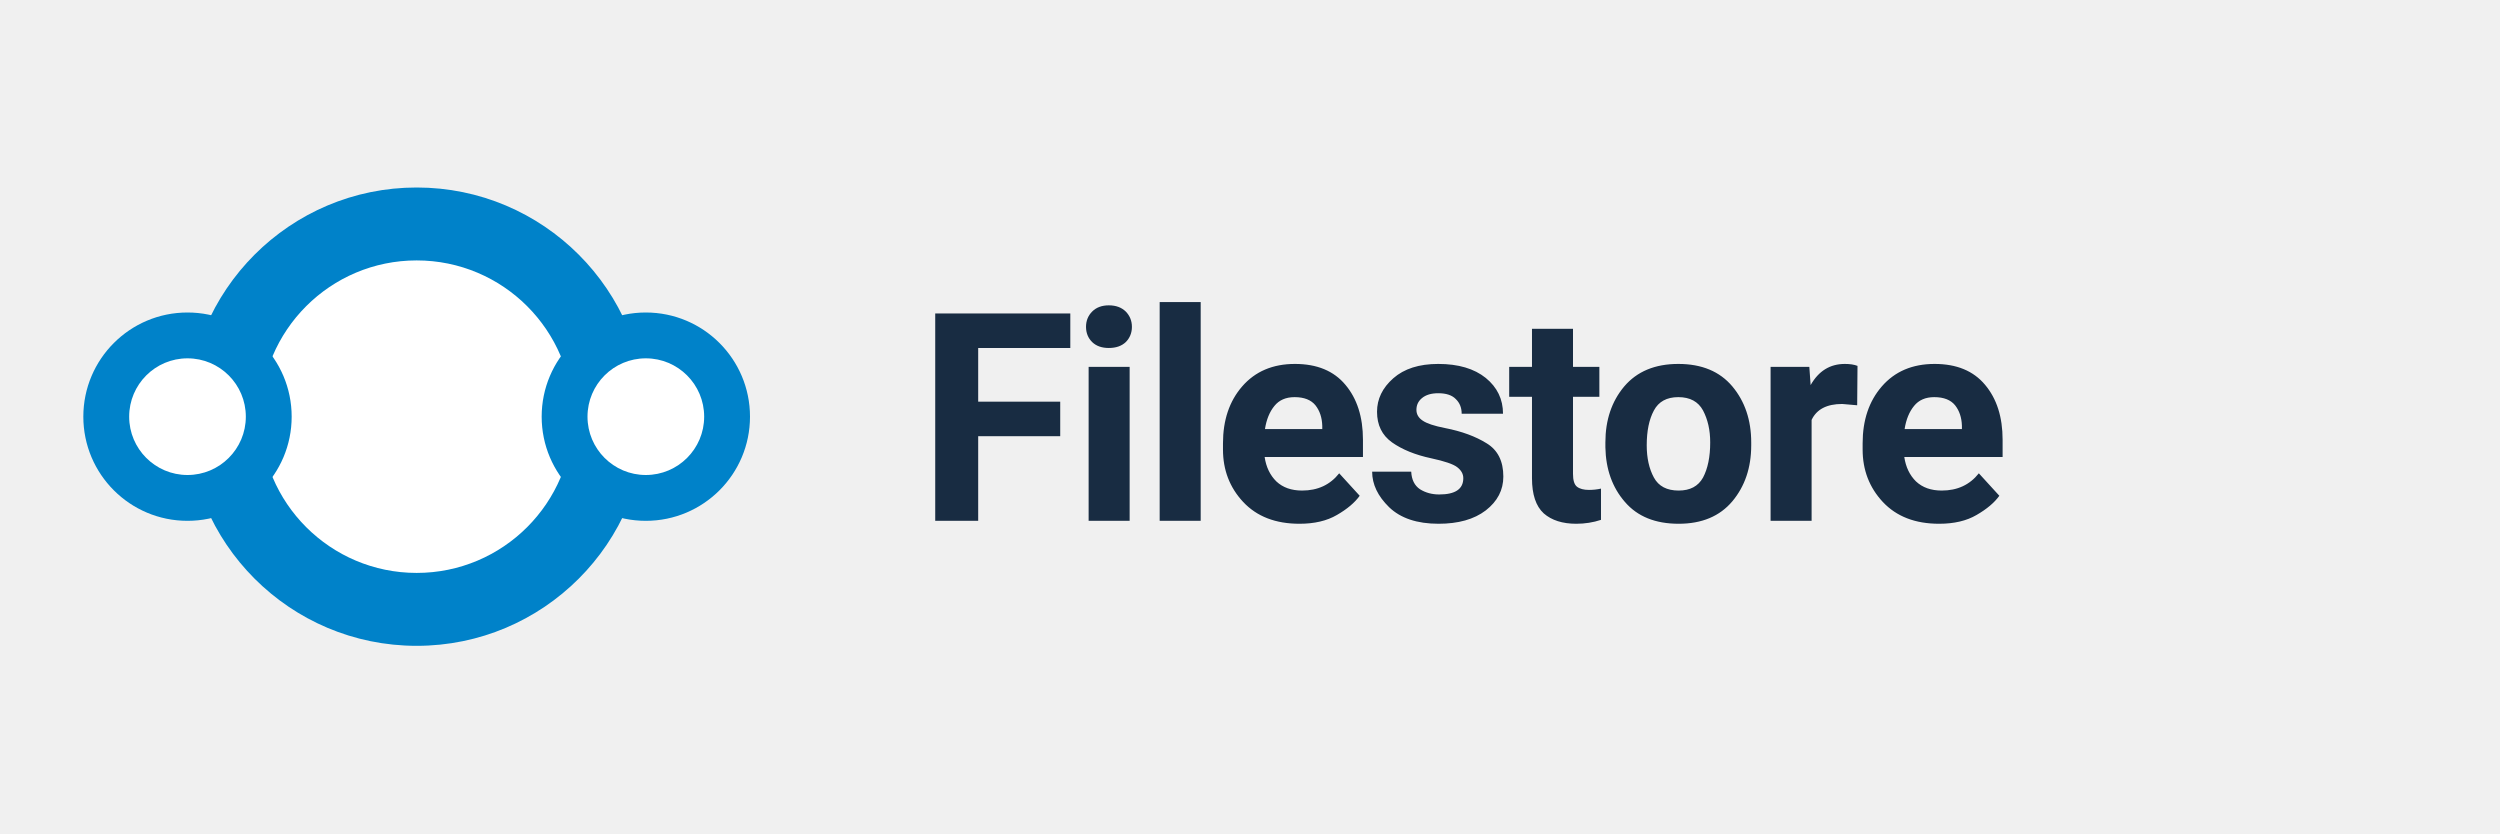
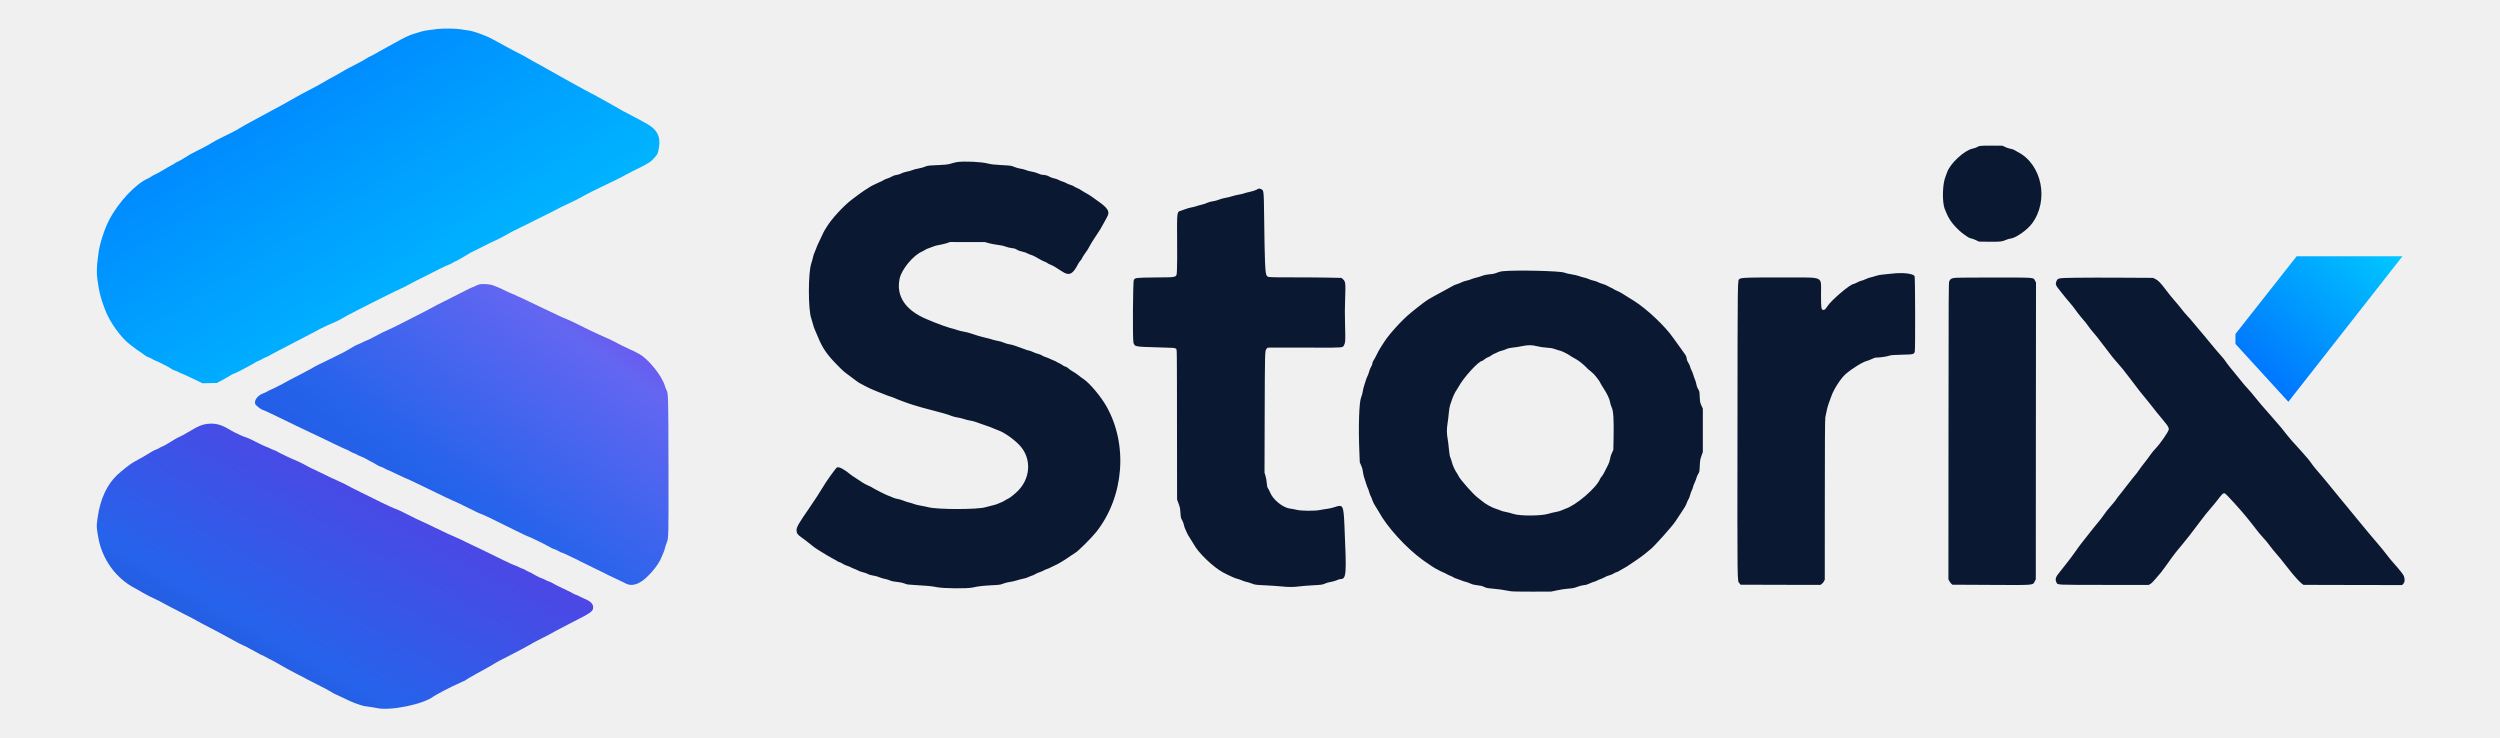
- <svg xmlns="http://www.w3.org/2000/svg" viewBox="0 0 120 40" width="120" height="40" fill="none">
-   <circle cx="20" cy="20" r="11" fill="#0082c9" />
-   <circle cx="20" cy="20" r="7.5" fill="#ffffff" />
-   <circle cx="9" cy="20" r="5" fill="#0082c9" />
-   <circle cx="9" cy="20" r="2.8" fill="#ffffff" />
-   <circle cx="31" cy="20" r="5" fill="#0082c9" />
-   <circle cx="31" cy="20" r="2.8" fill="#ffffff" />
-   <text x="44" y="25" font-family="-apple-system, BlinkMacSystemFont, 'Segoe UI', Roboto, Helvetica, Arial, sans-serif" font-size="14" font-weight="700" fill="#182c42" letter-spacing="-0.3">Filestore</text>
+ <svg xmlns="http://www.w3.org/2000/svg" viewBox="0 0 756 223" width="756" height="223" fill="none">
+   <defs>
+     <linearGradient id="storix_grad_top" x1="0%" y1="100%" x2="100%" y2="0%">
+       <stop offset="0%" stop-color="#0072FF" />
+       <stop offset="50%" stop-color="#00A3FF" />
+       <stop offset="100%" stop-color="#00D2FF" />
+     </linearGradient>
+     <linearGradient id="storix_grad_mid" x1="0%" y1="0%" x2="100%" y2="100%">
+       <stop offset="0%" stop-color="#1D4ED8" />
+       <stop offset="40%" stop-color="#2563EB" />
+       <stop offset="80%" stop-color="#6366F1" />
+       <stop offset="100%" stop-color="#7C3AED" />
+     </linearGradient>
+     <linearGradient id="storix_grad_bot" x1="0%" y1="0%" x2="100%" y2="100%">
+       <stop offset="0%" stop-color="#1E40AF" />
+       <stop offset="30%" stop-color="#2563EB" />
+       <stop offset="70%" stop-color="#4F46E5" />
+       <stop offset="100%" stop-color="#7C3AED" />
+     </linearGradient>
+     <linearGradient id="storix_grad_accent" x1="0%" y1="100%" x2="100%" y2="0%">
+       <stop offset="0%" stop-color="#0066FF" />
+       <stop offset="100%" stop-color="#00C8FF" />
+     </linearGradient>
+   </defs>
+   <g transform="translate(0, 223) scale(0.0125, -0.0125)">
+     <path id="icon-mid" fill="url(#storix_grad_mid)" d="M11597 10960 c-20 -5 -58 -20 -85 -33 -26 -14 -65 -30 -86 -37 -21 -7 -91 -40 -155 -74 -64 -34 -262 -135 -441 -224 -179 -88 -361 -182 -405 -208 -44 -25 -208 -111 -365 -190 -157 -79 -348 -176 -425 -216 -77 -40 -183 -91 -235 -113 -108 -46 -206 -95 -370 -185 -63 -34 -139 -71 -169 -81 -30 -10 -75 -31 -100 -45 -25 -14 -70 -35 -100 -45 -29 -10 -92 -43 -140 -73 -47 -30 -113 -68 -146 -85 -33 -18 -71 -38 -85 -46 -14 -9 -50 -26 -80 -39 -30 -14 -66 -32 -80 -40 -14 -8 -106 -54 -205 -101 -99 -47 -193 -93 -210 -102 -16 -9 -62 -33 -101 -53 -39 -20 -84 -46 -100 -57 -16 -11 -150 -82 -299 -158 -148 -75 -281 -145 -295 -155 -35 -25 -361 -190 -375 -190 -6 0 -36 -15 -67 -34 -31 -18 -78 -41 -104 -50 -144 -49 -241 -184 -194 -271 14 -25 142 -125 161 -125 20 0 295 -130 804 -380 132 -65 287 -139 345 -165 106 -48 289 -135 565 -270 176 -86 328 -155 341 -155 5 0 38 -18 73 -40 36 -21 79 -42 95 -46 17 -3 48 -17 70 -31 21 -14 64 -34 94 -44 31 -11 67 -27 80 -35 14 -9 82 -46 151 -82 69 -35 144 -77 166 -93 22 -15 60 -33 85 -39 25 -7 65 -24 90 -40 25 -15 56 -31 70 -35 14 -4 88 -37 165 -75 179 -87 339 -160 351 -160 5 0 103 -47 219 -104 194 -96 301 -147 495 -239 41 -19 127 -61 190 -92 63 -31 142 -67 175 -80 33 -13 139 -62 235 -110 339 -168 395 -195 445 -211 48 -15 234 -105 830 -400 148 -74 275 -134 281 -134 26 0 438 -201 547 -266 39 -24 88 -46 107 -50 19 -3 65 -24 101 -45 36 -21 72 -39 81 -39 8 0 41 -13 74 -29 32 -16 109 -52 169 -80 115 -54 160 -77 210 -104 17 -9 50 -25 75 -36 25 -11 61 -29 80 -40 19 -11 116 -59 215 -106 99 -48 194 -94 210 -102 66 -35 108 -55 285 -138 102 -47 208 -98 235 -113 90 -49 204 -41 325 23 187 98 468 425 540 630 10 28 27 70 39 93 12 23 28 72 37 109 8 36 26 93 40 125 49 118 49 110 46 1858 -3 1693 -5 1757 -46 1838 -13 26 -32 75 -41 107 -70 242 -407 660 -623 772 -34 17 -80 43 -104 56 -24 14 -59 30 -79 36 -34 11 -382 184 -404 201 -12 9 -186 89 -405 186 -85 38 -273 128 -417 201 -145 73 -293 143 -331 157 -77 28 -300 131 -582 268 -107 53 -251 121 -320 153 -69 31 -138 65 -155 75 -16 10 -57 28 -89 41 -33 12 -73 30 -90 40 -17 10 -60 29 -96 42 -36 13 -117 50 -180 82 -63 32 -137 66 -165 76 -27 10 -79 30 -115 45 -72 30 -256 43 -333 24z" />
+     <path id="icon-bot" fill="url(#storix_grad_bot)" d="M4945 7574 c-75 -15 -177 -61 -320 -146 -157 -94 -249 -144 -295 -162 -43 -17 -70 -32 -265 -153 -49 -31 -112 -65 -139 -75 -28 -11 -62 -28 -78 -39 -15 -11 -51 -28 -81 -38 -29 -10 -83 -38 -119 -62 -58 -39 -248 -149 -432 -249 -63 -35 -274 -200 -375 -295 -251 -235 -413 -581 -476 -1017 -34 -240 -34 -237 14 -508 94 -525 431 -988 893 -1224 37 -18 80 -43 95 -53 46 -32 284 -160 338 -181 59 -24 221 -108 360 -186 55 -31 219 -116 365 -189 146 -73 308 -158 360 -189 52 -30 154 -85 225 -120 107 -54 360 -189 550 -293 204 -113 271 -148 317 -166 29 -11 58 -25 64 -30 6 -5 74 -41 150 -80 76 -39 151 -80 166 -90 15 -11 45 -26 68 -34 23 -8 54 -24 70 -35 16 -11 53 -31 82 -44 29 -13 94 -46 143 -73 84 -47 121 -68 310 -176 39 -22 156 -84 261 -138 106 -53 209 -108 230 -121 22 -13 145 -76 274 -140 129 -64 267 -137 305 -162 39 -25 74 -46 79 -46 5 0 105 -47 222 -104 117 -58 239 -113 271 -122 32 -9 91 -30 131 -46 51 -20 109 -33 195 -43 67 -8 165 -24 217 -35 323 -72 1128 94 1365 280 45 36 489 267 545 285 14 4 58 25 98 46 41 22 79 39 86 39 7 0 31 13 52 28 34 25 75 48 274 161 25 13 68 37 95 51 118 63 327 183 367 211 17 12 145 80 287 150 141 71 301 155 356 186 55 31 129 72 165 91 36 19 76 42 90 52 14 10 70 39 125 66 129 62 412 212 446 235 15 10 154 83 310 162 533 269 569 295 569 398 0 81 -69 148 -214 206 -34 14 -88 40 -121 58 -33 18 -73 36 -89 39 -17 4 -41 15 -55 25 -14 10 -73 40 -131 68 -58 28 -159 77 -225 108 -66 32 -130 66 -143 76 -13 10 -47 25 -75 35 -29 9 -80 32 -115 51 -35 18 -70 33 -78 33 -15 0 -185 87 -234 120 -14 9 -45 25 -70 34 -25 10 -65 30 -90 46 -25 16 -58 32 -75 35 -16 4 -53 20 -81 35 -28 16 -73 35 -101 43 -28 8 -153 66 -279 127 -481 236 -690 337 -724 351 -19 7 -95 44 -170 82 -74 38 -171 84 -215 102 -145 61 -307 135 -550 255 -132 65 -276 133 -320 151 -44 18 -145 66 -225 107 -268 137 -340 171 -418 198 -67 22 -470 216 -787 377 -55 28 -122 62 -150 75 -27 13 -66 32 -85 42 -19 11 -69 36 -110 58 -41 21 -88 46 -105 55 -16 9 -77 37 -135 62 -141 63 -284 130 -375 178 -38 19 -186 90 -245 116 -40 18 -172 87 -225 118 -37 21 -210 101 -235 109 -37 10 -365 169 -397 192 -16 10 -52 27 -82 37 -30 10 -68 26 -85 36 -17 10 -63 29 -102 43 -38 14 -151 68 -250 119 -98 52 -201 99 -229 106 -27 7 -84 28 -125 48 -41 19 -106 50 -145 68 -38 19 -113 59 -165 91 -196 118 -364 150 -575 108z" />
+     <path id="icon-top" fill="url(#storix_grad_top)" d="M10590 17139 c-30 -4 -118 -15 -195 -24 -91 -11 -170 -26 -225 -45 -47 -16 -105 -34 -130 -40 -76 -19 -220 -80 -325 -138 -55 -30 -194 -106 -310 -169 -115 -63 -255 -141 -310 -173 -55 -33 -115 -65 -134 -71 -19 -6 -64 -31 -99 -55 -36 -24 -106 -64 -156 -89 -50 -25 -127 -65 -171 -90 -44 -24 -105 -56 -135 -70 -30 -15 -67 -36 -83 -47 -30 -22 -273 -157 -347 -194 -25 -12 -106 -59 -180 -104 -74 -44 -205 -115 -290 -158 -85 -42 -245 -128 -355 -191 -238 -136 -332 -188 -610 -336 -115 -62 -244 -131 -285 -155 -41 -23 -124 -68 -185 -100 -60 -31 -173 -95 -250 -141 -135 -81 -198 -114 -480 -250 -71 -35 -167 -87 -213 -116 -45 -30 -129 -76 -185 -104 -56 -28 -113 -58 -127 -66 -14 -8 -54 -28 -90 -45 -70 -33 -130 -67 -286 -165 -56 -35 -117 -68 -135 -75 -19 -6 -50 -23 -69 -38 -19 -15 -53 -35 -75 -44 -22 -10 -62 -32 -90 -50 -71 -47 -319 -186 -332 -186 -6 0 -35 -16 -64 -36 -30 -20 -69 -43 -88 -51 -296 -126 -719 -577 -940 -1004 -117 -224 -240 -610 -260 -816 -6 -59 -16 -135 -21 -168 -20 -120 -23 -333 -6 -437 9 -54 23 -146 31 -205 15 -105 68 -310 107 -408 10 -27 32 -86 48 -130 108 -299 384 -685 613 -857 140 -106 200 -149 283 -203 45 -30 85 -59 89 -64 3 -5 31 -19 63 -31 31 -12 77 -34 102 -50 25 -16 59 -32 75 -36 26 -7 111 -48 307 -151 31 -17 69 -40 84 -52 15 -11 49 -28 77 -36 27 -8 66 -24 86 -36 20 -12 59 -29 86 -39 28 -10 150 -66 272 -125 l222 -107 173 4 173 3 90 47 c50 25 139 76 199 112 60 36 114 66 120 66 18 0 183 81 321 158 44 25 103 57 131 72 28 15 64 36 80 47 16 11 45 25 65 32 20 6 58 25 85 42 26 17 67 37 90 44 24 7 55 22 71 33 16 11 127 71 248 133 254 130 329 170 440 229 44 24 148 78 230 120 187 97 307 160 320 170 15 11 376 177 405 185 24 8 125 62 242 132 123 73 1361 693 1383 693 6 0 36 16 68 35 47 29 390 204 588 301 24 12 121 61 214 108 94 48 191 93 217 101 26 7 67 27 90 43 24 16 59 34 78 41 30 10 107 54 320 181 68 40 80 47 140 74 30 14 66 32 80 40 36 23 535 266 544 266 4 0 33 15 64 34 134 79 267 150 417 220 88 41 248 120 355 176 107 55 249 126 315 157 66 31 154 75 195 99 41 24 140 73 220 109 177 80 351 168 487 246 57 33 212 111 345 175 395 188 548 264 643 319 50 28 135 73 190 99 343 164 410 207 509 323 71 83 74 89 100 253 39 242 -48 414 -274 543 -182 104 -250 141 -395 214 -82 42 -181 94 -220 116 -237 136 -515 293 -625 352 -58 31 -166 89 -240 127 -74 39 -166 89 -205 111 -83 48 -223 125 -317 176 -92 49 -200 110 -278 156 -80 47 -205 117 -285 160 -164 88 -334 183 -361 202 -16 11 -51 32 -79 45 -98 48 -341 176 -425 223 -47 27 -116 65 -155 85 -38 20 -115 62 -170 92 -171 94 -474 202 -601 214 -38 3 -111 15 -163 25 -101 20 -447 25 -561 8z" />
+     <path id="text-body" fill="#0A1931" fill-rule="evenodd" d="M47896 14309 c-22 -5 -54 -18 -72 -30 -18 -11 -65 -27 -105 -35 -200 -42 -544 -362 -614 -572 -9 -26 -28 -76 -42 -112 -71 -179 -81 -596 -19 -766 77 -209 154 -332 301 -479 87 -87 131 -123 273 -217 15 -10 48 -22 75 -28 27 -5 79 -25 115 -43 l67 -32 241 -3 c263 -4 325 3 412 44 31 15 84 30 119 34 123 16 393 205 508 358 421 560 246 1439 -345 1737 -30 15 -67 36 -82 47 -15 10 -56 24 -90 29 -35 6 -92 24 -128 42 l-65 32 -255 2 c-140 1 -273 -3 -294 -8z M23150 13919 c-30 -4 -91 -20 -135 -34 -81 -27 -117 -30 -505 -48 -55 -3 -91 -11 -135 -30 -32 -15 -101 -34 -154 -43 -53 -8 -121 -26 -151 -40 -30 -13 -92 -30 -137 -38 -49 -9 -99 -25 -127 -41 -27 -16 -72 -30 -113 -36 -46 -6 -84 -19 -116 -39 -26 -16 -74 -37 -105 -46 -31 -9 -78 -29 -103 -45 -25 -16 -50 -29 -55 -29 -5 0 -47 -20 -94 -43 -47 -24 -94 -46 -105 -50 -11 -3 -58 -31 -105 -61 -47 -31 -98 -64 -114 -73 -37 -24 -170 -120 -287 -210 -204 -155 -501 -479 -609 -663 -18 -30 -40 -66 -50 -80 -10 -14 -46 -86 -79 -160 -34 -74 -72 -155 -85 -180 -13 -25 -31 -70 -41 -100 -10 -30 -28 -75 -40 -100 -13 -25 -28 -72 -35 -105 -6 -33 -27 -109 -47 -170 -73 -231 -73 -1105 2 -1313 13 -37 31 -98 40 -137 9 -38 29 -99 45 -135 16 -36 52 -121 81 -190 101 -247 211 -410 415 -621 189 -195 198 -203 364 -324 74 -53 146 -107 160 -120 22 -19 62 -43 185 -107 98 -52 191 -94 293 -134 65 -24 153 -60 197 -78 44 -19 107 -42 140 -51 33 -10 76 -25 95 -35 55 -28 379 -147 445 -164 33 -8 87 -25 120 -36 33 -12 173 -50 310 -85 291 -75 414 -111 507 -148 36 -15 102 -32 145 -37 43 -6 116 -24 163 -40 47 -15 112 -32 145 -35 33 -4 94 -20 135 -35 41 -15 111 -40 155 -55 170 -57 245 -85 286 -106 24 -12 68 -30 99 -40 137 -45 373 -210 515 -360 307 -326 270 -832 -83 -1146 -90 -81 -168 -138 -206 -153 -15 -5 -47 -24 -72 -41 -24 -16 -68 -38 -98 -48 -29 -11 -66 -26 -83 -35 -17 -8 -72 -24 -121 -35 -50 -11 -122 -29 -159 -41 -188 -59 -1163 -59 -1383 -1 -41 11 -122 28 -180 37 -58 9 -131 27 -162 39 -31 13 -90 31 -130 40 -40 9 -103 29 -139 46 -37 16 -97 33 -133 38 -37 5 -94 23 -129 40 -34 16 -75 33 -92 37 -35 8 -372 179 -396 200 -9 8 -42 25 -75 38 -60 24 -152 75 -214 120 -19 14 -71 48 -115 75 -44 27 -96 62 -115 78 -153 129 -284 198 -331 175 -32 -16 -288 -376 -361 -508 -37 -66 -204 -322 -318 -487 -244 -351 -300 -449 -300 -520 0 -73 21 -107 106 -168 94 -67 171 -126 265 -203 40 -33 95 -73 123 -90 28 -18 69 -43 91 -57 97 -62 255 -155 310 -182 33 -16 71 -38 84 -48 13 -11 40 -23 61 -29 20 -5 57 -23 81 -40 24 -17 69 -37 99 -46 30 -9 73 -27 95 -39 22 -13 58 -28 80 -35 22 -7 63 -25 91 -41 28 -16 83 -35 123 -44 40 -8 92 -27 116 -41 29 -17 74 -30 133 -39 50 -7 113 -25 144 -39 30 -14 88 -32 130 -40 42 -8 89 -21 105 -29 43 -23 98 -35 213 -47 69 -8 124 -20 165 -37 52 -22 82 -27 220 -34 313 -17 442 -29 560 -54 152 -32 731 -38 860 -9 138 31 253 44 460 55 197 10 214 12 285 40 45 18 109 34 159 40 47 5 123 23 170 39 47 15 117 34 155 40 38 6 94 24 125 39 31 16 70 32 87 35 18 4 53 20 78 36 25 16 72 37 103 46 32 9 74 27 93 39 19 12 60 30 90 40 30 9 71 27 90 39 19 11 57 30 85 41 83 33 258 139 407 245 35 25 86 59 113 75 66 38 390 362 495 495 676 855 775 2122 239 3054 -134 234 -400 548 -542 643 -40 26 -88 62 -107 79 -36 31 -155 111 -200 134 -14 7 -44 30 -67 51 -25 23 -53 39 -66 39 -13 0 -44 15 -68 33 -24 18 -60 39 -79 47 -19 7 -51 24 -70 37 -19 12 -57 30 -84 39 -27 9 -64 26 -83 36 -18 11 -60 28 -94 38 -34 10 -78 30 -98 44 -20 14 -59 30 -87 35 -27 5 -83 26 -124 45 -41 20 -86 36 -100 36 -14 0 -52 12 -85 26 -33 14 -94 36 -135 49 -41 12 -96 32 -122 43 -26 11 -80 25 -120 31 -42 6 -102 23 -139 40 -36 17 -105 37 -157 46 -52 9 -115 24 -142 35 -27 10 -86 26 -132 35 -88 18 -270 71 -378 111 -36 13 -108 31 -160 40 -52 9 -120 25 -150 36 -64 22 -126 41 -192 56 -50 12 -288 97 -373 133 -27 12 -107 45 -176 73 -523 215 -756 561 -665 986 50 231 337 573 553 659 17 7 46 24 65 37 18 14 64 34 103 45 38 12 86 30 106 40 20 10 81 25 135 34 55 9 135 28 179 43 l80 27 420 -1 420 0 97 -27 c53 -15 152 -33 220 -42 81 -9 144 -23 185 -40 34 -14 95 -30 135 -35 85 -10 99 -15 151 -47 21 -14 73 -31 114 -39 42 -8 99 -27 127 -43 28 -16 67 -32 86 -36 35 -7 143 -62 230 -116 25 -15 70 -37 102 -49 31 -11 61 -27 68 -35 7 -8 37 -24 67 -35 59 -22 146 -72 289 -168 170 -113 259 -70 389 188 10 19 33 52 51 73 19 20 34 41 34 47 0 11 86 147 111 175 10 11 29 41 42 65 71 130 112 197 192 315 89 130 136 209 205 340 20 39 46 86 57 105 85 140 33 226 -256 424 -47 32 -95 66 -106 76 -19 17 -91 61 -193 117 -24 13 -58 34 -75 47 -18 14 -55 33 -84 44 -28 11 -64 29 -79 41 -15 12 -52 29 -83 37 -31 9 -78 29 -106 44 -27 16 -70 33 -95 40 -25 6 -64 23 -87 36 -23 13 -73 31 -112 39 -39 8 -89 26 -111 40 -44 28 -105 44 -165 45 -24 0 -67 13 -105 31 -39 19 -101 37 -154 46 -49 7 -115 25 -147 39 -32 13 -93 29 -136 35 -43 6 -109 25 -148 42 -67 29 -79 31 -305 43 -190 11 -254 18 -335 39 -160 41 -574 60 -745 34z M30394 13249 c-35 -18 -99 -38 -157 -50 -54 -11 -119 -28 -145 -38 -26 -10 -82 -23 -126 -30 -43 -6 -111 -23 -151 -36 -41 -14 -115 -32 -166 -41 -50 -8 -122 -27 -158 -43 -38 -17 -101 -34 -148 -40 -50 -6 -102 -21 -133 -36 -27 -14 -87 -34 -132 -45 -46 -10 -110 -28 -142 -40 -33 -11 -89 -25 -124 -30 -35 -6 -103 -26 -151 -45 -48 -18 -99 -37 -113 -40 -74 -19 -77 -46 -71 -733 3 -295 1 -602 -4 -681 -13 -208 42 -187 -514 -193 -490 -6 -496 -7 -529 -60 -24 -40 -32 -1449 -9 -1519 33 -97 28 -96 550 -111 449 -12 454 -12 477 -35 26 -26 24 170 26 -2158 l2 -1490 28 -75 c42 -115 45 -126 54 -255 8 -109 12 -125 40 -170 17 -27 35 -76 41 -107 6 -31 21 -79 35 -107 14 -27 32 -67 39 -88 7 -22 43 -84 79 -139 36 -54 73 -114 83 -133 108 -210 477 -564 720 -693 148 -78 295 -143 343 -152 18 -3 63 -19 101 -35 37 -17 87 -33 112 -37 24 -4 83 -22 130 -40 84 -32 90 -33 325 -44 131 -6 304 -18 384 -26 183 -19 306 -19 441 0 59 8 204 20 322 26 224 12 242 14 318 49 25 11 79 25 120 32 40 6 105 24 143 40 37 16 75 29 85 29 154 2 160 75 106 1290 -23 506 -32 523 -243 450 -48 -16 -127 -34 -177 -40 -49 -6 -126 -18 -170 -28 -124 -26 -461 -24 -570 5 -44 12 -111 24 -148 28 -176 18 -420 213 -492 394 -12 31 -33 73 -47 93 -21 31 -27 54 -33 135 -4 55 -17 131 -31 173 l-23 75 4 1395 c5 1554 5 1561 46 1602 l27 28 314 1 c172 0 570 0 885 -1 627 -2 616 -2 647 58 34 65 36 101 26 467 -7 258 -7 450 2 677 13 363 9 399 -56 456 l-33 29 -279 6 c-153 4 -549 7 -879 7 -650 0 -627 -2 -656 53 -33 60 -44 342 -57 1417 -8 644 -8 637 -76 665 -46 20 -45 20 -112 -16z M36365 11280 c-49 -4 -103 -17 -140 -33 -68 -28 -93 -34 -221 -46 -58 -6 -113 -19 -151 -35 -33 -14 -92 -32 -130 -40 -38 -8 -97 -26 -132 -41 -35 -14 -88 -31 -119 -36 -32 -6 -82 -23 -112 -38 -30 -16 -82 -36 -115 -46 -33 -9 -71 -25 -85 -34 -14 -10 -113 -64 -220 -121 -107 -57 -224 -120 -260 -141 -36 -21 -87 -51 -114 -66 -58 -33 -212 -147 -316 -233 -41 -34 -97 -79 -125 -102 -195 -157 -509 -500 -631 -689 -26 -41 -63 -98 -83 -128 -36 -54 -72 -120 -129 -236 -16 -33 -41 -78 -56 -99 -14 -22 -26 -53 -26 -70 0 -19 -13 -53 -31 -80 -17 -27 -38 -81 -48 -120 -10 -39 -28 -87 -39 -106 -11 -19 -30 -66 -41 -105 -11 -38 -29 -96 -40 -127 -12 -32 -26 -93 -32 -135 -6 -44 -24 -108 -41 -148 -49 -110 -68 -714 -42 -1325 l10 -245 33 -75 c23 -50 37 -101 43 -153 4 -43 18 -104 29 -135 11 -31 32 -95 45 -141 14 -46 34 -101 44 -121 10 -20 26 -64 35 -98 8 -35 25 -77 36 -95 10 -18 28 -61 39 -97 11 -37 44 -102 76 -150 31 -47 67 -105 80 -130 194 -363 658 -873 1060 -1165 150 -109 329 -225 346 -225 5 0 25 -11 46 -25 21 -14 66 -36 100 -49 34 -13 74 -33 89 -43 16 -11 51 -28 78 -38 28 -10 66 -28 85 -41 19 -12 55 -28 80 -34 25 -7 74 -25 110 -40 36 -16 83 -31 105 -35 22 -4 74 -22 115 -41 57 -25 99 -35 173 -43 73 -7 114 -17 160 -39 54 -26 81 -32 206 -42 128 -10 259 -29 436 -63 40 -7 214 -11 520 -10 l460 1 145 31 c81 18 201 36 272 41 107 8 140 14 215 43 54 21 115 37 158 41 49 4 89 15 140 40 38 19 86 37 105 41 19 4 54 17 77 30 23 13 65 31 94 40 28 10 72 30 98 45 25 16 69 33 96 39 28 5 77 26 110 45 32 20 66 36 76 36 9 0 33 11 54 25 20 14 64 39 98 56 33 17 72 39 86 49 14 9 98 65 186 124 88 58 202 141 254 183 52 43 120 98 150 123 93 76 522 557 588 660 23 36 74 112 113 170 115 170 146 223 165 281 10 30 29 70 42 90 13 21 30 63 38 96 8 32 28 88 44 123 17 36 31 74 31 85 0 11 16 54 35 94 20 41 40 94 46 120 5 25 24 68 42 96 30 48 31 55 38 195 6 130 10 155 40 240 l34 95 0 525 0 525 -34 75 c-32 70 -35 85 -41 210 -6 130 -8 137 -38 185 -21 34 -36 73 -43 115 -5 36 -21 89 -35 119 -13 30 -31 81 -40 115 -9 33 -27 80 -41 104 -14 24 -30 63 -34 88 -5 24 -24 66 -42 93 -24 35 -37 66 -41 105 -4 31 -17 68 -29 85 -12 16 -49 69 -82 116 -33 47 -87 123 -120 167 -33 45 -77 106 -98 136 -192 278 -629 691 -937 887 -296 188 -369 231 -425 251 -21 8 -60 28 -85 44 -26 17 -51 30 -56 30 -6 0 -37 16 -69 35 -33 20 -91 45 -130 55 -39 10 -91 30 -115 44 -25 13 -71 29 -102 35 -32 6 -81 22 -111 35 -29 14 -84 32 -122 40 -39 8 -99 26 -135 40 -36 13 -115 31 -175 40 -62 9 -138 27 -173 41 -99 41 -1138 65 -1477 35z m821 -1816 c64 -17 145 -29 229 -34 105 -7 145 -14 210 -38 44 -16 97 -32 118 -36 40 -8 191 -83 242 -121 16 -13 53 -35 80 -49 99 -53 156 -93 245 -171 49 -44 90 -83 90 -87 0 -3 37 -35 83 -71 46 -36 99 -89 122 -121 22 -32 52 -72 68 -90 15 -19 34 -49 42 -69 8 -19 41 -74 73 -123 89 -134 152 -267 163 -344 5 -36 24 -94 41 -130 40 -85 52 -288 44 -725 l-6 -299 -35 -75 c-22 -47 -39 -100 -44 -141 -6 -41 -22 -92 -45 -140 -84 -172 -130 -257 -156 -285 -16 -16 -35 -46 -43 -65 -88 -215 -585 -640 -842 -720 -22 -7 -62 -24 -89 -37 -27 -14 -90 -32 -139 -39 -49 -8 -123 -26 -165 -40 -179 -58 -707 -61 -871 -4 -50 17 -130 38 -178 46 -47 8 -103 24 -122 34 -20 10 -63 26 -96 35 -105 30 -283 129 -361 201 -17 16 -59 49 -94 74 -101 72 -429 442 -466 526 -12 27 -33 63 -46 80 -32 38 -104 197 -113 249 -4 22 -18 67 -32 100 -20 47 -29 93 -40 210 -7 83 -20 188 -28 235 -27 157 -29 244 -7 390 12 74 26 194 32 265 7 76 20 153 31 185 11 30 31 88 44 128 25 78 86 206 111 233 8 9 29 44 47 77 118 224 490 632 577 632 4 0 29 17 55 39 25 21 64 43 85 50 22 6 52 23 69 36 16 14 46 32 68 41 21 8 63 28 93 43 30 16 73 32 95 36 22 4 72 20 110 37 53 24 94 33 168 40 54 5 149 20 210 33 153 32 250 32 373 -1z M45765 11220 c-38 -5 -124 -13 -190 -19 -80 -7 -144 -18 -190 -34 -38 -14 -96 -30 -129 -37 -32 -7 -90 -27 -129 -46 -39 -19 -81 -34 -93 -34 -11 0 -57 -18 -100 -40 -43 -22 -84 -40 -90 -40 -80 0 -542 -392 -636 -540 -44 -70 -70 -92 -100 -88 -48 7 -53 37 -54 370 -2 461 96 412 -834 416 -862 3 -1098 -4 -1131 -33 -57 -51 -52 228 -56 -3665 -4 -3806 -6 -3638 47 -3701 l28 -34 964 -3 965 -2 33 22 c18 13 43 41 54 63 l21 40 1 1930 c0 1430 4 1947 12 1997 30 166 54 263 90 359 22 57 45 122 52 144 51 159 229 439 345 541 153 136 433 308 533 327 18 4 65 23 104 42 49 24 86 35 115 35 84 0 236 22 297 42 53 18 95 22 317 27 281 7 287 8 311 71 15 40 11 1795 -4 1828 -32 65 -291 94 -553 62z M47333 11121 c-114 -7 -143 -20 -175 -82 -17 -34 -18 -179 -20 -3625 l-2 -3589 21 -40 c12 -22 33 -51 48 -65 l27 -25 926 -5 c1084 -6 1017 -12 1069 91 l23 44 2 3590 3 3590 -21 40 c-45 86 23 80 -944 81 -470 0 -901 -2 -957 -5z M50230 11121 c-452 -7 -446 -6 -482 -88 -25 -57 -16 -97 39 -164 21 -26 72 -91 115 -145 42 -55 114 -142 160 -194 46 -52 110 -133 143 -180 32 -47 89 -121 126 -165 141 -166 161 -191 197 -245 20 -30 66 -89 102 -130 82 -95 129 -153 205 -256 33 -44 87 -115 120 -156 33 -42 82 -106 109 -143 27 -38 92 -116 144 -174 101 -113 192 -224 232 -281 13 -19 52 -69 86 -111 34 -41 106 -136 160 -210 54 -73 126 -165 161 -204 34 -38 104 -125 155 -191 91 -119 217 -275 358 -444 86 -102 114 -153 107 -190 -14 -67 -213 -353 -328 -470 -30 -30 -81 -93 -114 -140 -32 -47 -100 -137 -150 -200 -51 -63 -104 -135 -120 -160 -31 -50 -69 -99 -160 -206 -33 -39 -95 -118 -137 -175 -42 -57 -116 -151 -163 -209 -48 -58 -94 -118 -102 -134 -8 -15 -47 -65 -87 -110 -98 -110 -185 -220 -228 -286 -20 -30 -56 -79 -80 -107 -120 -145 -210 -256 -273 -339 -38 -50 -106 -136 -150 -190 -44 -55 -113 -148 -154 -209 -41 -60 -100 -141 -131 -180 -31 -38 -88 -113 -128 -165 -39 -52 -96 -124 -126 -160 -110 -130 -126 -182 -82 -268 27 -53 -10 -51 1146 -52 l1081 -1 42 25 c23 13 82 72 132 132 50 59 106 125 125 147 19 22 62 79 95 127 85 125 273 377 316 424 36 40 155 187 285 351 34 44 127 166 205 270 148 199 218 285 334 418 39 44 106 127 150 185 99 131 122 150 163 133 30 -13 394 -413 529 -582 37 -47 95 -119 128 -160 33 -41 86 -109 117 -151 31 -42 98 -121 148 -175 51 -54 122 -141 160 -193 38 -52 99 -129 137 -171 37 -42 89 -102 115 -135 84 -104 171 -215 233 -294 94 -121 233 -275 284 -314 l47 -35 1192 -3 1191 -2 25 23 c44 42 51 118 18 201 -12 32 -121 169 -226 285 -73 80 -114 130 -288 355 -24 30 -88 106 -143 170 -56 63 -135 158 -178 210 -42 52 -113 138 -158 190 -75 88 -137 163 -414 504 -55 68 -134 163 -175 212 -41 48 -100 120 -130 159 -30 39 -85 107 -122 150 -37 44 -96 114 -130 156 -35 41 -102 120 -149 175 -47 54 -98 119 -113 143 -38 59 -128 170 -236 287 -238 260 -321 355 -369 419 -73 99 -187 235 -323 388 -215 241 -403 461 -468 547 -36 47 -106 129 -157 183 -50 53 -129 145 -174 205 -46 59 -103 130 -128 157 -61 67 -211 260 -246 316 -16 24 -54 71 -85 104 -31 33 -83 93 -115 132 -33 40 -97 117 -142 170 -46 54 -113 136 -150 182 -38 46 -106 127 -152 180 -46 53 -109 128 -139 166 -31 39 -88 104 -128 145 -39 41 -102 116 -139 165 -38 50 -114 142 -170 205 -56 63 -151 180 -210 260 -128 170 -186 229 -257 263 l-53 25 -730 4 c-401 3 -908 2 -1125 -1z" />
+   </g>
+   <polygon id="accent-x" points="694.5,77.5 726.5,77.5 692,121.5 676,104 676,101" fill="url(#storix_grad_accent)" />
</svg>
